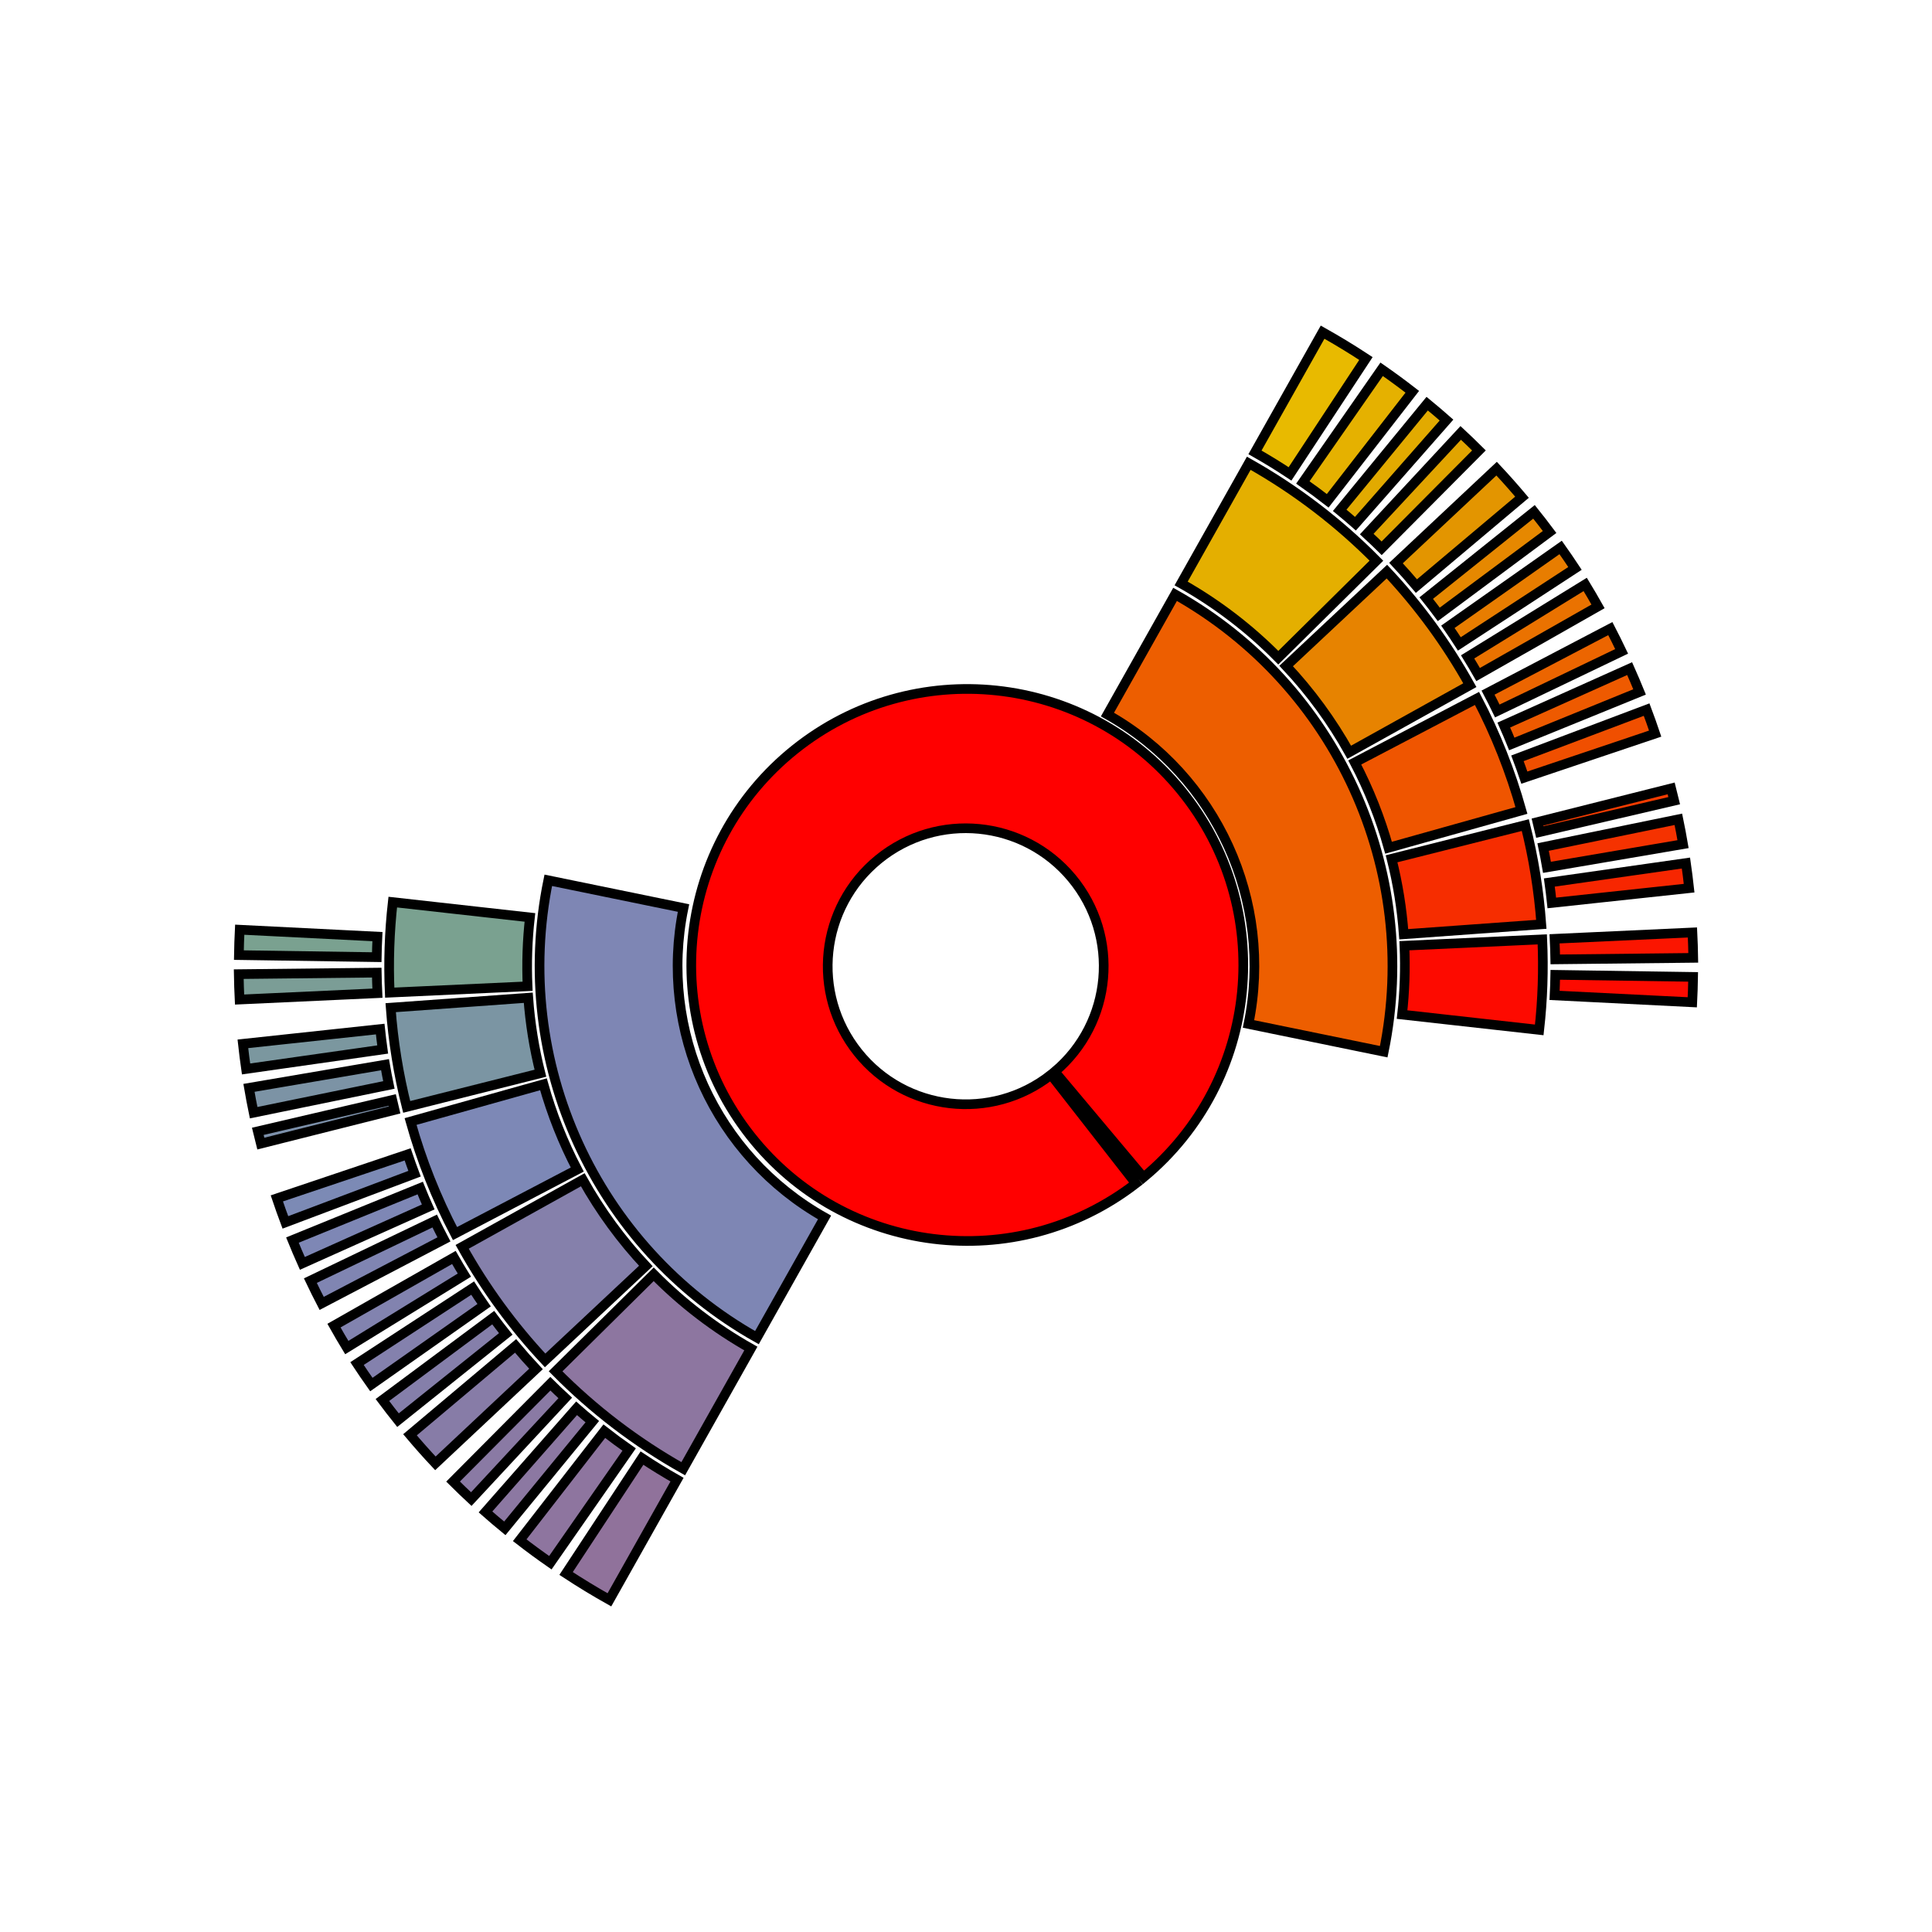
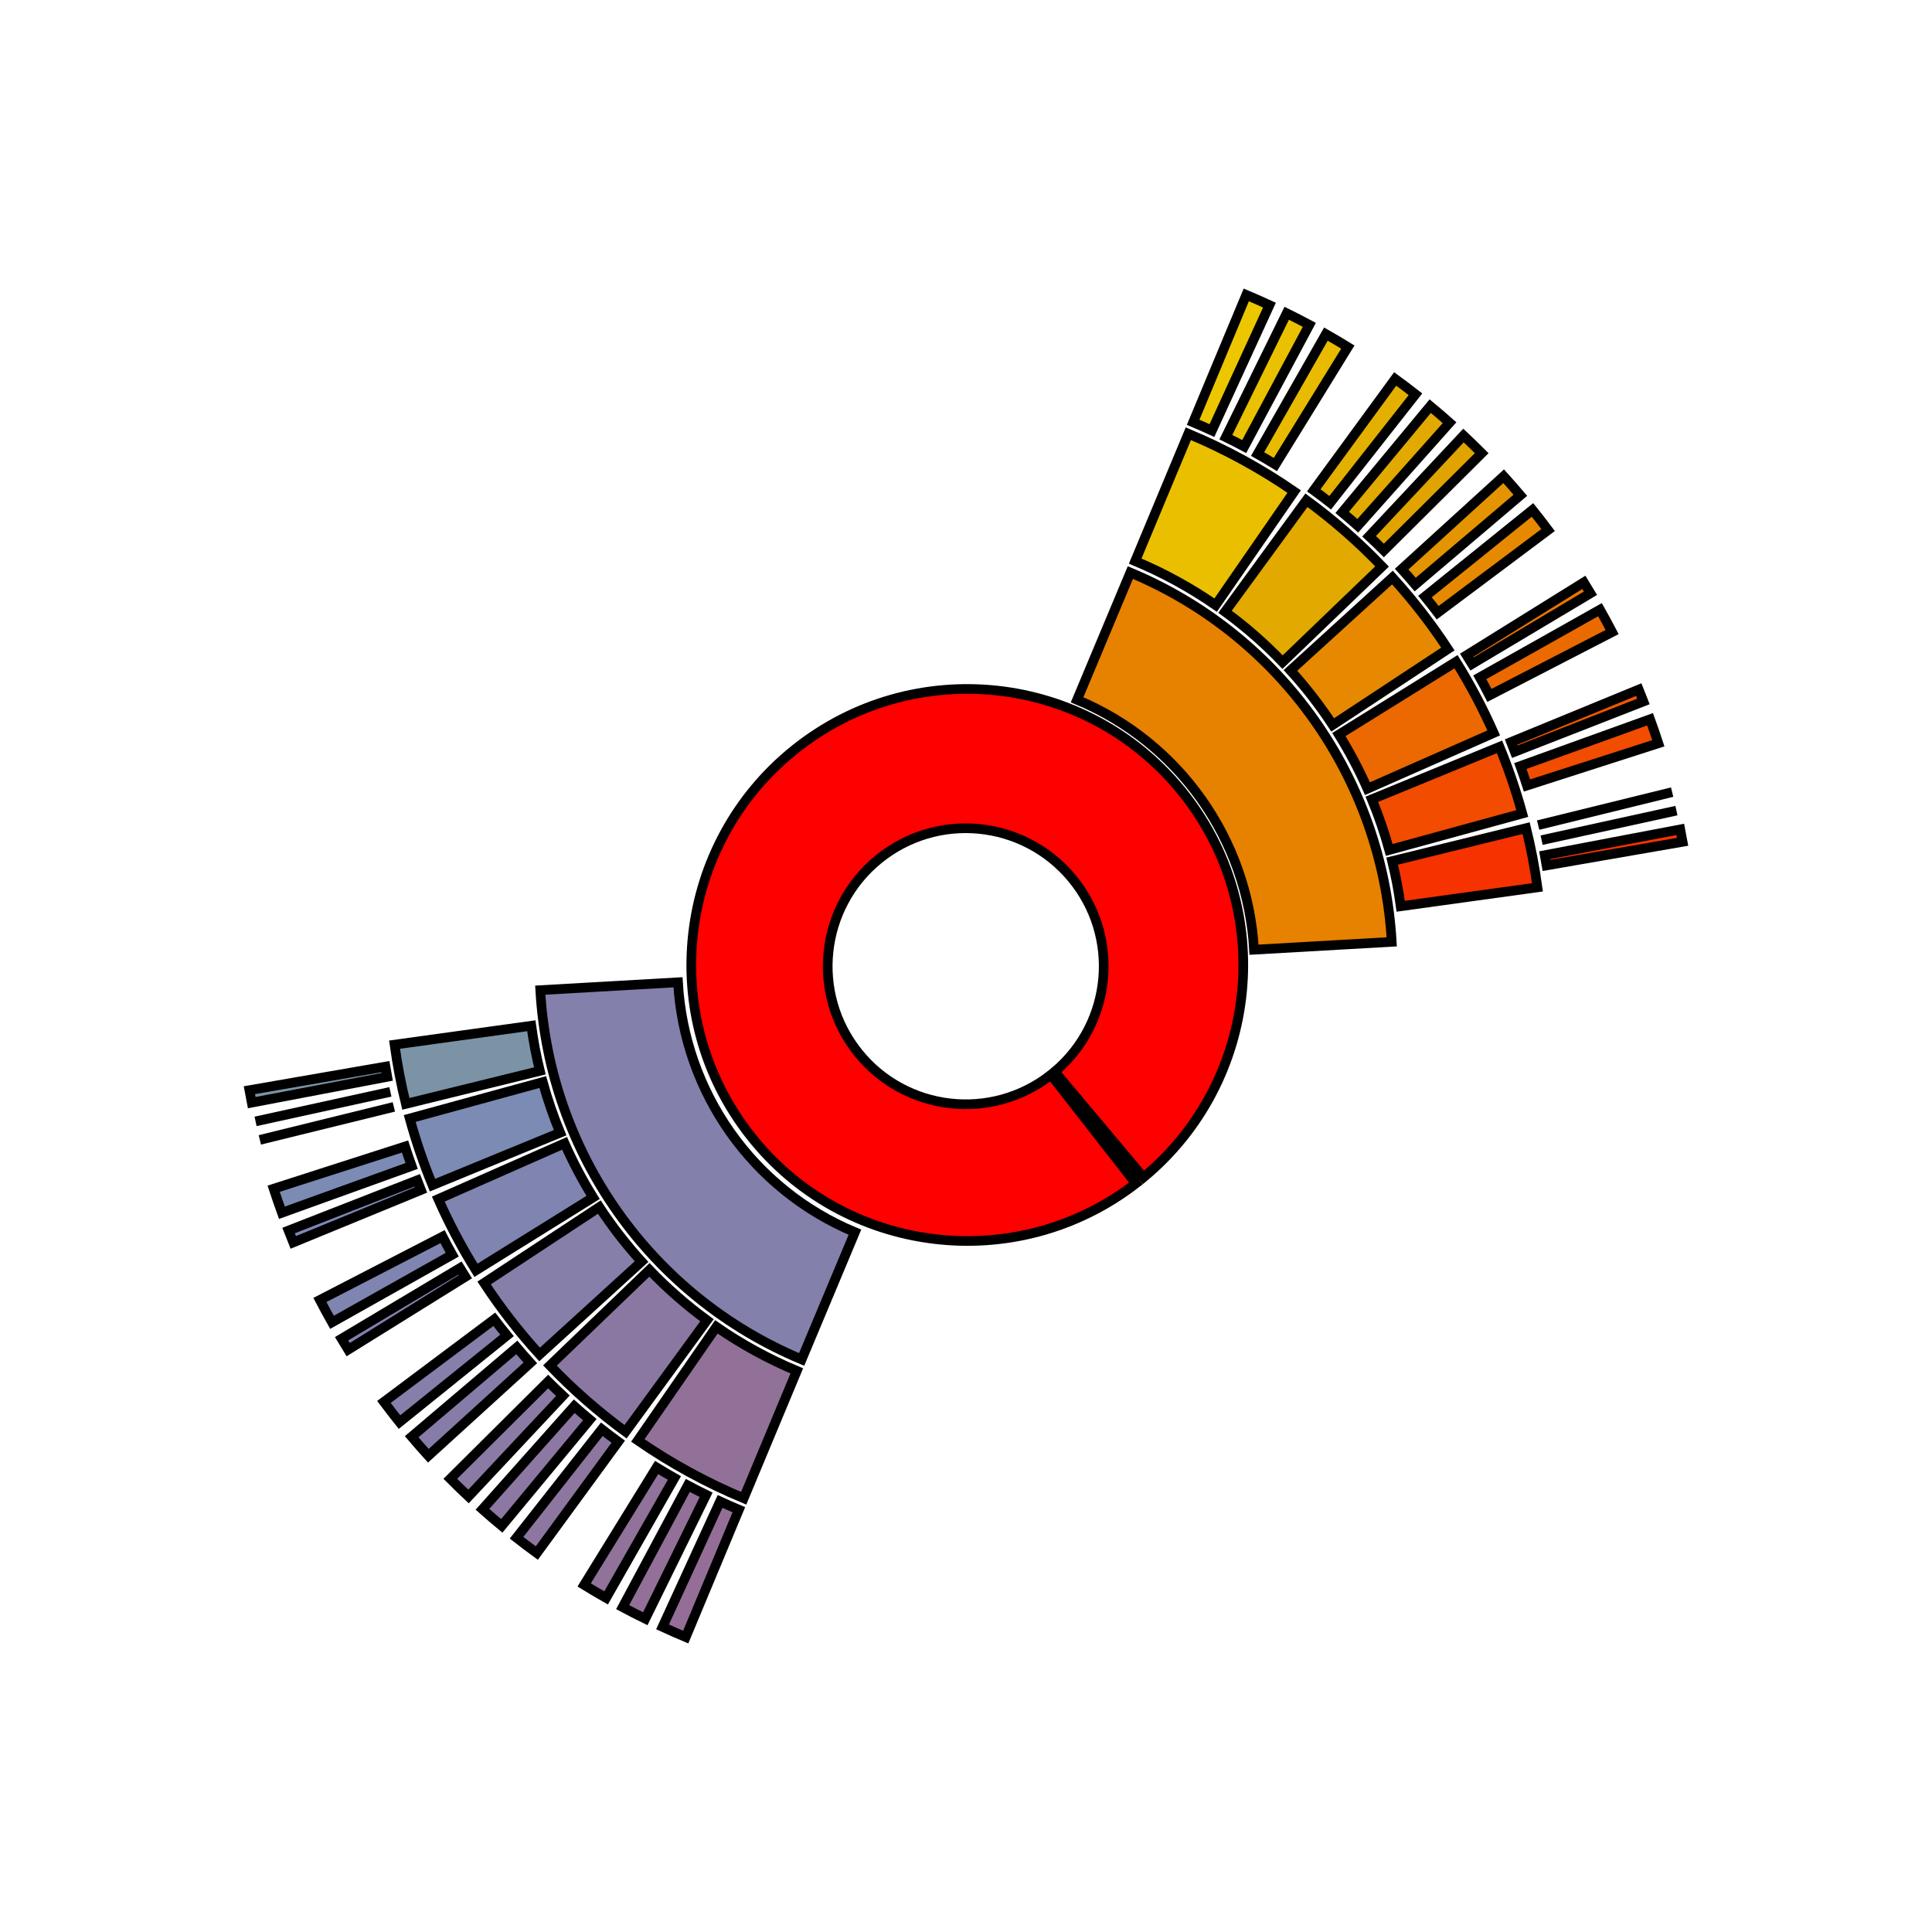
<svg xmlns="http://www.w3.org/2000/svg" width="600" height="600.0" viewBox="-7.0 -7.0 14 14">
  <defs>
</defs>
  <path d="M0.643,0.766 A1.0,1.0,0,1,0,0.616,0.788 L1.231,1.576 A2.0,2.0,0,1,1,1.286,1.532 Z" fill="red" stroke="black" stroke-width="0.07" />
-   <path d="M-2.047,-0.42 A2.09,2.09,0,0,0,-1.025,1.822 L-1.515,2.693 A3.09,3.09,0,0,1,-3.027,-0.621 Z" fill="#7e86b4" stroke="black" stroke-width="0.07" />
-   <path d="M2.047,0.42 A2.09,2.09,0,0,0,1.025,-1.822 L1.515,-2.693 A3.09,3.09,0,0,1,3.027,0.621 Z" fill="#ed5e00" stroke="black" stroke-width="0.07" />
-   <path d="M-2.263,2.234 A3.18,3.18,0,0,0,-1.559,2.772 L-2.049,3.643 A4.18,4.18,0,0,1,-2.974,2.937 Z" fill="#8d76a0" stroke="black" stroke-width="0.07" />
-   <path d="M2.263,-2.234 A3.18,3.18,0,0,0,1.559,-2.772 L2.049,-3.643 A4.18,4.18,0,0,1,2.974,-2.937 Z" fill="#e4af00" stroke="black" stroke-width="0.07" />
-   <path d="M-2.777,1.549 A3.18,3.18,0,0,0,-2.32,2.174 L-3.05,2.858 A4.18,4.18,0,0,1,-3.651,2.035 Z" fill="#8580ab" stroke="black" stroke-width="0.07" />
-   <path d="M2.777,-1.549 A3.18,3.18,0,0,0,2.32,-2.174 L3.05,-2.858 A4.18,4.18,0,0,1,3.651,-2.035 Z" fill="#e78300" stroke="black" stroke-width="0.07" />
-   <path d="M-3.062,0.857 A3.18,3.18,0,0,0,-2.817,1.475 L-3.703,1.939 A4.18,4.18,0,0,1,-4.025,1.127 Z" fill="#7d88b6" stroke="black" stroke-width="0.07" />
-   <path d="M3.062,-0.857 A3.18,3.18,0,0,0,2.817,-1.475 L3.703,-1.939 A4.18,4.18,0,0,1,4.025,-1.127 Z" fill="#ef5500" stroke="black" stroke-width="0.07" />
-   <path d="M-3.172,0.23 A3.18,3.18,0,0,0,-3.084,0.777 L-4.053,1.021 A4.18,4.18,0,0,1,-4.169,0.302 Z" fill="#7b95a3" stroke="black" stroke-width="0.07" />
-   <path d="M3.172,-0.23 A3.18,3.18,0,0,0,3.084,-0.777 L4.053,-1.021 A4.18,4.18,0,0,1,4.169,-0.302 Z" fill="#f62d00" stroke="black" stroke-width="0.07" />
-   <path d="M-3.16,-0.352 A3.18,3.18,0,0,0,-3.177,0.147 L-4.176,0.193 A4.18,4.18,0,0,1,-4.154,-0.463 Z" fill="#7aa190" stroke="black" stroke-width="0.07" />
-   <path d="M3.16,0.352 A3.18,3.18,0,0,0,3.177,-0.147 L4.176,-0.193 A4.18,4.18,0,0,1,4.154,0.463 Z" fill="#fd0a00" stroke="black" stroke-width="0.07" />
-   <path d="M-2.348,3.566 A4.27,4.27,0,0,0,-2.094,3.722 L-2.584,4.593 A5.27,5.27,0,0,1,-2.898,4.402 Z" fill="#90729b" stroke="black" stroke-width="0.07" />
-   <path d="M2.348,-3.566 A4.27,4.27,0,0,0,2.094,-3.722 L2.584,-4.593 A5.27,5.27,0,0,1,2.898,-4.402 Z" fill="#e8ba00" stroke="black" stroke-width="0.07" />
-   <path d="M-2.621,3.371 A4.27,4.27,0,0,0,-2.441,3.504 L-3.012,4.324 A5.27,5.27,0,0,1,-3.234,4.161 Z" fill="#8e759f" stroke="black" stroke-width="0.07" />
-   <path d="M2.621,-3.371 A4.27,4.27,0,0,0,2.441,-3.504 L3.012,-4.324 A5.27,5.27,0,0,1,3.234,-4.161 Z" fill="#e5b100" stroke="black" stroke-width="0.07" />
-   <path d="M-2.822,3.205 A4.27,4.27,0,0,0,-2.708,3.302 L-3.342,4.075 A5.27,5.27,0,0,1,-3.482,3.956 Z" fill="#8c78a2" stroke="black" stroke-width="0.07" />
-   <path d="M2.822,-3.205 A4.27,4.27,0,0,0,2.708,-3.302 L3.342,-4.075 A5.27,5.27,0,0,1,3.482,-3.956 Z" fill="#e2aa00" stroke="black" stroke-width="0.07" />
-   <path d="M-3.012,3.027 A4.27,4.27,0,0,0,-2.904,3.13 L-3.585,3.863 A5.27,5.27,0,0,1,-3.717,3.736 Z" fill="#8a7aa4" stroke="black" stroke-width="0.07" />
-   <path d="M3.012,-3.027 A4.27,4.27,0,0,0,2.904,-3.13 L3.585,-3.863 A5.27,5.27,0,0,1,3.717,-3.736 Z" fill="#e1a400" stroke="black" stroke-width="0.07" />
-   <path d="M-3.264,2.753 A4.27,4.27,0,0,0,-3.116,2.92 L-3.845,3.604 A5.27,5.27,0,0,1,-4.029,3.397 Z" fill="#877ca7" stroke="black" stroke-width="0.07" />
-   <path d="M3.264,-2.753 A4.27,4.27,0,0,0,3.116,-2.92 L3.845,-3.604 A5.27,5.27,0,0,1,4.029,-3.397 Z" fill="#e39500" stroke="black" stroke-width="0.07" />
-   <path d="M-3.426,2.548 A4.27,4.27,0,0,0,-3.335,2.666 L-4.116,3.291 A5.27,5.27,0,0,1,-4.229,3.145 Z" fill="#857faa" stroke="black" stroke-width="0.07" />
-   <path d="M3.426,-2.548 A4.27,4.27,0,0,0,3.335,-2.666 L4.116,-3.291 A5.27,5.27,0,0,1,4.229,-3.145 Z" fill="#e68800" stroke="black" stroke-width="0.07" />
-   <path d="M-3.575,2.334 A4.27,4.27,0,0,0,-3.492,2.458 L-4.309,3.033 A5.27,5.27,0,0,1,-4.413,2.881 Z" fill="#8481ad" stroke="black" stroke-width="0.07" />
-   <path d="M3.575,-2.334 A4.27,4.27,0,0,0,3.492,-2.458 L4.309,-3.033 A5.27,5.27,0,0,1,4.413,-2.881 Z" fill="#e87d00" stroke="black" stroke-width="0.07" />
-   <path d="M-3.711,2.112 A4.27,4.27,0,0,0,-3.635,2.24 L-4.487,2.765 A5.27,5.27,0,0,1,-4.58,2.606 Z" fill="#8283af" stroke="black" stroke-width="0.07" />
-   <path d="M3.711,-2.112 A4.27,4.27,0,0,0,3.635,-2.24 L4.487,-2.765 A5.27,5.27,0,0,1,4.58,-2.606 Z" fill="#ea7200" stroke="black" stroke-width="0.07" />
-   <path d="M-3.85,1.848 A4.27,4.27,0,0,0,-3.783,1.981 L-4.669,2.445 A5.27,5.27,0,0,1,-4.751,2.28 Z" fill="#8085b2" stroke="black" stroke-width="0.07" />
-   <path d="M3.85,-1.848 A4.27,4.27,0,0,0,3.783,-1.981 L4.669,-2.445 A5.27,5.27,0,0,1,4.751,-2.28 Z" fill="#ec6500" stroke="black" stroke-width="0.07" />
-   <path d="M-3.955,1.609 A4.27,4.27,0,0,0,-3.897,1.746 L-4.809,2.155 A5.27,5.27,0,0,1,-4.881,1.986 Z" fill="#7e87b5" stroke="black" stroke-width="0.07" />
-   <path d="M3.955,-1.609 A4.27,4.27,0,0,0,3.897,-1.746 L4.809,-2.155 A5.27,5.27,0,0,1,4.881,-1.986 Z" fill="#ee5a00" stroke="black" stroke-width="0.07" />
-   <path d="M-4.046,1.365 A4.27,4.27,0,0,0,-3.996,1.505 L-4.932,1.858 A5.27,5.27,0,0,1,-4.994,1.684 Z" fill="#7c8ab5" stroke="black" stroke-width="0.07" />
-   <path d="M4.046,-1.365 A4.27,4.27,0,0,0,3.996,-1.505 L4.932,-1.858 A5.27,5.27,0,0,1,4.994,-1.684 Z" fill="#f04f00" stroke="black" stroke-width="0.07" />
-   <path d="M-4.158,0.971 A4.27,4.27,0,0,0,-4.141,1.043 L-5.11,1.287 A5.27,5.27,0,0,1,-5.132,1.198 Z" fill="#7c90aa" stroke="black" stroke-width="0.07" />
-   <path d="M4.158,-0.971 A4.27,4.27,0,0,0,4.141,-1.043 L5.11,-1.287 A5.27,5.27,0,0,1,5.132,-1.198 Z" fill="#f43b00" stroke="black" stroke-width="0.07" />
-   <path d="M-4.21,0.715 A4.27,4.27,0,0,0,-4.182,0.862 L-5.162,1.063 A5.27,5.27,0,0,1,-5.196,0.883 Z" fill="#7c93a5" stroke="black" stroke-width="0.07" />
-   <path d="M4.21,-0.715 A4.27,4.27,0,0,0,4.182,-0.862 L5.162,-1.063 A5.27,5.27,0,0,1,5.196,-0.883 Z" fill="#f53200" stroke="black" stroke-width="0.07" />
-   <path d="M-4.245,0.457 A4.27,4.27,0,0,0,-4.227,0.605 L-5.217,0.746 A5.27,5.27,0,0,1,-5.24,0.564 Z" fill="#7b979f" stroke="black" stroke-width="0.07" />
-   <path d="M4.245,-0.457 A4.27,4.27,0,0,0,4.227,-0.605 L5.217,-0.746 A5.27,5.27,0,0,1,5.24,-0.564 Z" fill="#f72600" stroke="black" stroke-width="0.07" />
-   <path d="M-4.27,0.048 A4.27,4.27,0,0,0,-4.265,0.197 L-5.264,0.243 A5.27,5.27,0,0,1,-5.27,0.059 Z" fill="#7b9d96" stroke="black" stroke-width="0.07" />
-   <path d="M4.27,-0.048 A4.27,4.27,0,0,0,4.265,-0.197 L5.264,-0.243 A5.27,5.27,0,0,1,5.27,-0.059 Z" fill="#fb1500" stroke="black" stroke-width="0.07" />
-   <path d="M-4.265,-0.213 A4.27,4.27,0,0,0,-4.27,-0.064 L-5.269,-0.079 A5.27,5.27,0,0,1,-5.263,-0.263 Z" fill="#7aa190" stroke="black" stroke-width="0.07" />
-   <path d="M4.265,0.213 A4.27,4.27,0,0,0,4.27,0.064 L5.269,0.079 A5.27,5.27,0,0,1,5.263,0.263 Z" fill="#fd0a00" stroke="black" stroke-width="0.07" />
+   <path d="M-2.087,0.118 A2.09,2.09,0,0,0,-0.805,1.929 L-1.191,2.851 A3.09,3.09,0,0,1,-3.085,0.175 Z" fill="#8480ac" stroke="black" stroke-width="0.07" />
+   <path d="M2.087,-0.118 A2.09,2.09,0,0,0,0.805,-1.929 L1.191,-2.851 A3.09,3.09,0,0,1,3.085,-0.175 Z" fill="#e78100" stroke="black" stroke-width="0.07" />
+   <path d="M-1.809,2.615 A3.18,3.18,0,0,0,-1.226,2.934 L-1.611,3.857 A4.18,4.18,0,0,1,-2.378,3.438 Z" fill="#927199" stroke="black" stroke-width="0.07" />
+   <path d="M1.809,-2.615 A3.18,3.18,0,0,0,1.226,-2.934 L1.611,-3.857 A4.18,4.18,0,0,1,2.378,-3.438 Z" fill="#e9bf00" stroke="black" stroke-width="0.07" />
+   <path d="M-2.294,2.202 A3.18,3.18,0,0,0,-1.877,2.567 L-2.467,3.375 A4.18,4.18,0,0,1,-3.015,2.895 Z" fill="#8b78a2" stroke="black" stroke-width="0.07" />
+   <path d="M2.294,-2.202 A3.18,3.18,0,0,0,1.877,-2.567 L2.467,-3.375 A4.18,4.18,0,0,1,3.015,-2.895 Z" fill="#e2a900" stroke="black" stroke-width="0.07" />
+   <path d="M-2.657,1.747 A3.18,3.18,0,0,0,-2.351,2.142 L-3.09,2.815 A4.18,4.18,0,0,1,-3.492,2.297 Z" fill="#857faa" stroke="black" stroke-width="0.07" />
+   <path d="M2.657,-1.747 A3.18,3.18,0,0,0,2.351,-2.142 L3.09,-2.815 A4.18,4.18,0,0,1,3.492,-2.297 Z" fill="#e68900" stroke="black" stroke-width="0.07" />
+   <path d="M-2.909,1.285 A3.18,3.18,0,0,0,-2.702,1.677 L-3.551,2.205 A4.18,4.18,0,0,1,-3.824,1.689 Z" fill="#8084b1" stroke="black" stroke-width="0.07" />
+   <path d="M2.909,-1.285 A3.18,3.18,0,0,0,2.702,-1.677 L3.551,-2.205 A4.18,4.18,0,0,1,3.824,-1.689 Z" fill="#eb6900" stroke="black" stroke-width="0.07" />
+   <path d="M-3.067,0.841 A3.18,3.18,0,0,0,-2.941,1.208 L-3.866,1.588 A4.18,4.18,0,0,1,-4.031,1.105 Z" fill="#7c8bb3" stroke="black" stroke-width="0.07" />
+   <path d="M3.067,-0.841 A3.18,3.18,0,0,0,2.941,-1.208 L3.866,-1.588 A4.18,4.18,0,0,1,4.031,-1.105 Z" fill="#f14c00" stroke="black" stroke-width="0.07" />
+   <path d="M-3.15,0.433 A3.18,3.18,0,0,0,-3.088,0.76 L-4.059,0.999 A4.18,4.18,0,0,1,-4.141,0.57 Z" fill="#7c93a6" stroke="black" stroke-width="0.07" />
+   <path d="M3.15,-0.433 A3.18,3.18,0,0,0,3.088,-0.76 L4.059,-0.999 A4.18,4.18,0,0,1,4.141,-0.57 Z" fill="#f53200" stroke="black" stroke-width="0.07" />
+   <path d="M-1.782,3.88 A4.27,4.27,0,0,0,-1.646,3.94 L-2.031,4.863 A5.27,5.27,0,0,1,-2.199,4.789 Z" fill="#946e96" stroke="black" stroke-width="0.07" />
+   <path d="M1.782,-3.88 A4.27,4.27,0,0,0,1.646,-3.94 L2.031,-4.863 A5.27,5.27,0,0,1,2.199,-4.789 Z" fill="#ecc700" stroke="black" stroke-width="0.07" />
+   <path d="M-2.016,3.764 A4.27,4.27,0,0,0,-1.883,3.832 L-2.324,4.73 A5.27,5.27,0,0,1,-2.488,4.646 Z" fill="#937098" stroke="black" stroke-width="0.07" />
+   <path d="M2.016,-3.764 A4.27,4.27,0,0,0,1.883,-3.832 L2.324,-4.73 A5.27,5.27,0,0,1,2.488,-4.646 Z" fill="#eac100" stroke="black" stroke-width="0.07" />
+   <path d="M-2.242,3.634 A4.27,4.27,0,0,0,-2.113,3.71 L-2.608,4.579 A5.27,5.27,0,0,1,-2.767,4.485 Z" fill="#91729b" stroke="black" stroke-width="0.07" />
+   <path d="M2.242,-3.634 A4.27,4.27,0,0,0,2.113,-3.71 L2.608,-4.579 A5.27,5.27,0,0,1,2.767,-4.485 Z" fill="#e8bb00" stroke="black" stroke-width="0.07" />
+   <path d="M-2.639,3.357 A4.27,4.27,0,0,0,-2.52,3.447 L-3.11,4.254 A5.27,5.27,0,0,1,-3.257,4.143 Z" fill="#8d769f" stroke="black" stroke-width="0.07" />
+   <path d="M2.639,-3.357 A4.27,4.27,0,0,0,2.52,-3.447 L3.11,-4.254 A5.27,5.27,0,0,1,3.257,-4.143 Z" fill="#e4b000" stroke="black" stroke-width="0.07" />
+   <path d="M-2.839,3.19 A4.27,4.27,0,0,0,-2.726,3.287 L-3.364,4.057 A5.27,5.27,0,0,1,-3.504,3.937 Z" fill="#8c78a2" stroke="black" stroke-width="0.07" />
+   <path d="M2.839,-3.19 A4.27,4.27,0,0,0,2.726,-3.287 L3.364,-4.057 A5.27,5.27,0,0,1,3.504,-3.937 Z" fill="#e2aa00" stroke="black" stroke-width="0.07" />
+   <path d="M-3.028,3.011 A4.27,4.27,0,0,0,-2.921,3.114 L-3.605,3.844 A5.27,5.27,0,0,1,-3.737,3.716 Z" fill="#8a7aa4" stroke="black" stroke-width="0.07" />
+   <path d="M3.028,-3.011 A4.27,4.27,0,0,0,2.921,-3.114 L3.605,-3.844 A5.27,5.27,0,0,1,3.737,-3.716 Z" fill="#e1a300" stroke="black" stroke-width="0.07" />
+   <path d="M-3.255,2.764 A4.27,4.27,0,0,0,-3.157,2.876 L-3.896,3.549 A5.27,5.27,0,0,1,-4.017,3.411 Z" fill="#877ca8" stroke="black" stroke-width="0.07" />
+   <path d="M3.255,-2.764 A4.27,4.27,0,0,0,3.157,-2.876 L3.896,-3.549 A5.27,5.27,0,0,1,4.017,-3.411 Z" fill="#e39400" stroke="black" stroke-width="0.07" />
+   <path d="M-3.418,2.56 A4.27,4.27,0,0,0,-3.326,2.677 L-4.105,3.305 A5.27,5.27,0,0,1,-4.218,3.159 Z" fill="#857faa" stroke="black" stroke-width="0.07" />
+   <path d="M3.418,-2.56 A4.27,4.27,0,0,0,3.326,-2.677 L4.105,-3.305 A5.27,5.27,0,0,1,4.218,-3.159 Z" fill="#e68900" stroke="black" stroke-width="0.07" />
+   <path d="M-3.667,2.189 A4.27,4.27,0,0,0,-3.628,2.252 L-4.477,2.78 A5.27,5.27,0,0,1,-4.525,2.701 Z" fill="#8282af" stroke="black" stroke-width="0.07" />
+   <path d="M3.667,-2.189 A4.27,4.27,0,0,0,3.628,-2.252 L4.477,-2.78 A5.27,5.27,0,0,1,4.525,-2.701 Z" fill="#e97400" stroke="black" stroke-width="0.07" />
+   <path d="M-3.793,1.961 A4.27,4.27,0,0,0,-3.723,2.092 L-4.594,2.582 A5.27,5.27,0,0,1,-4.682,2.42 Z" fill="#8084b1" stroke="black" stroke-width="0.07" />
+   <path d="M3.793,-1.961 A4.27,4.27,0,0,0,3.723,-2.092 L4.594,-2.582 A5.27,5.27,0,0,1,4.682,-2.42 Z" fill="#eb6a00" stroke="black" stroke-width="0.07" />
+   <path d="M-3.977,1.553 A4.27,4.27,0,0,0,-3.95,1.623 L-4.875,2.003 A5.27,5.27,0,0,1,-4.909,1.917 Z" fill="#7d88b6" stroke="black" stroke-width="0.07" />
+   <path d="M3.977,-1.553 A4.27,4.27,0,0,0,3.95,-1.623 L4.875,-2.003 A5.27,5.27,0,0,1,4.909,-1.917 Z" fill="#ef5600" stroke="black" stroke-width="0.07" />
+   <path d="M-4.065,1.308 A4.27,4.27,0,0,0,-4.017,1.449 L-4.957,1.788 A5.27,5.27,0,0,1,-5.017,1.614 Z" fill="#7c8bb3" stroke="black" stroke-width="0.07" />
+   <path d="M4.065,-1.308 A4.27,4.27,0,0,0,4.017,-1.449 L4.957,-1.788 A5.27,5.27,0,0,1,5.017,-1.614 Z" fill="#f14c00" stroke="black" stroke-width="0.07" />
+   <path d="M-4.146,1.021 A4.27,4.27,0,0,0,-4.146,1.021 L-5.117,1.26 A5.27,5.27,0,1,1,-5.117,1.26 Z" fill="#7c90ab" stroke="black" stroke-width="0.07" />
+   <path d="M4.146,-1.021 A4.27,4.27,0,0,0,4.146,-1.021 L5.117,-1.26 A5.27,5.27,0,1,1,5.117,-1.26 Z" fill="#f43c00" stroke="black" stroke-width="0.07" />
+   <path d="M-4.171,0.912 A4.27,4.27,0,0,0,-4.171,0.912 L-5.148,1.126 A5.27,5.27,0,1,1,-5.148,1.126 Z" fill="#7c91a8" stroke="black" stroke-width="0.07" />
+   <path d="M4.171,-0.912 A4.27,4.27,0,0,0,4.171,-0.912 L5.148,-1.126 A5.27,5.27,0,1,1,5.148,-1.126 Z" fill="#f43700" stroke="black" stroke-width="0.07" />
+   <path d="M-4.207,0.729 A4.27,4.27,0,0,0,-4.194,0.803 L-5.176,0.99 A5.27,5.27,0,0,1,-5.193,0.9 Z" fill="#7b94a5" stroke="black" stroke-width="0.07" />
+   <path d="M4.207,-0.729 A4.27,4.27,0,0,0,4.194,-0.803 L5.176,-0.99 A5.27,5.27,0,0,1,5.193,-0.9 Z" fill="#f63100" stroke="black" stroke-width="0.07" />
</svg>
